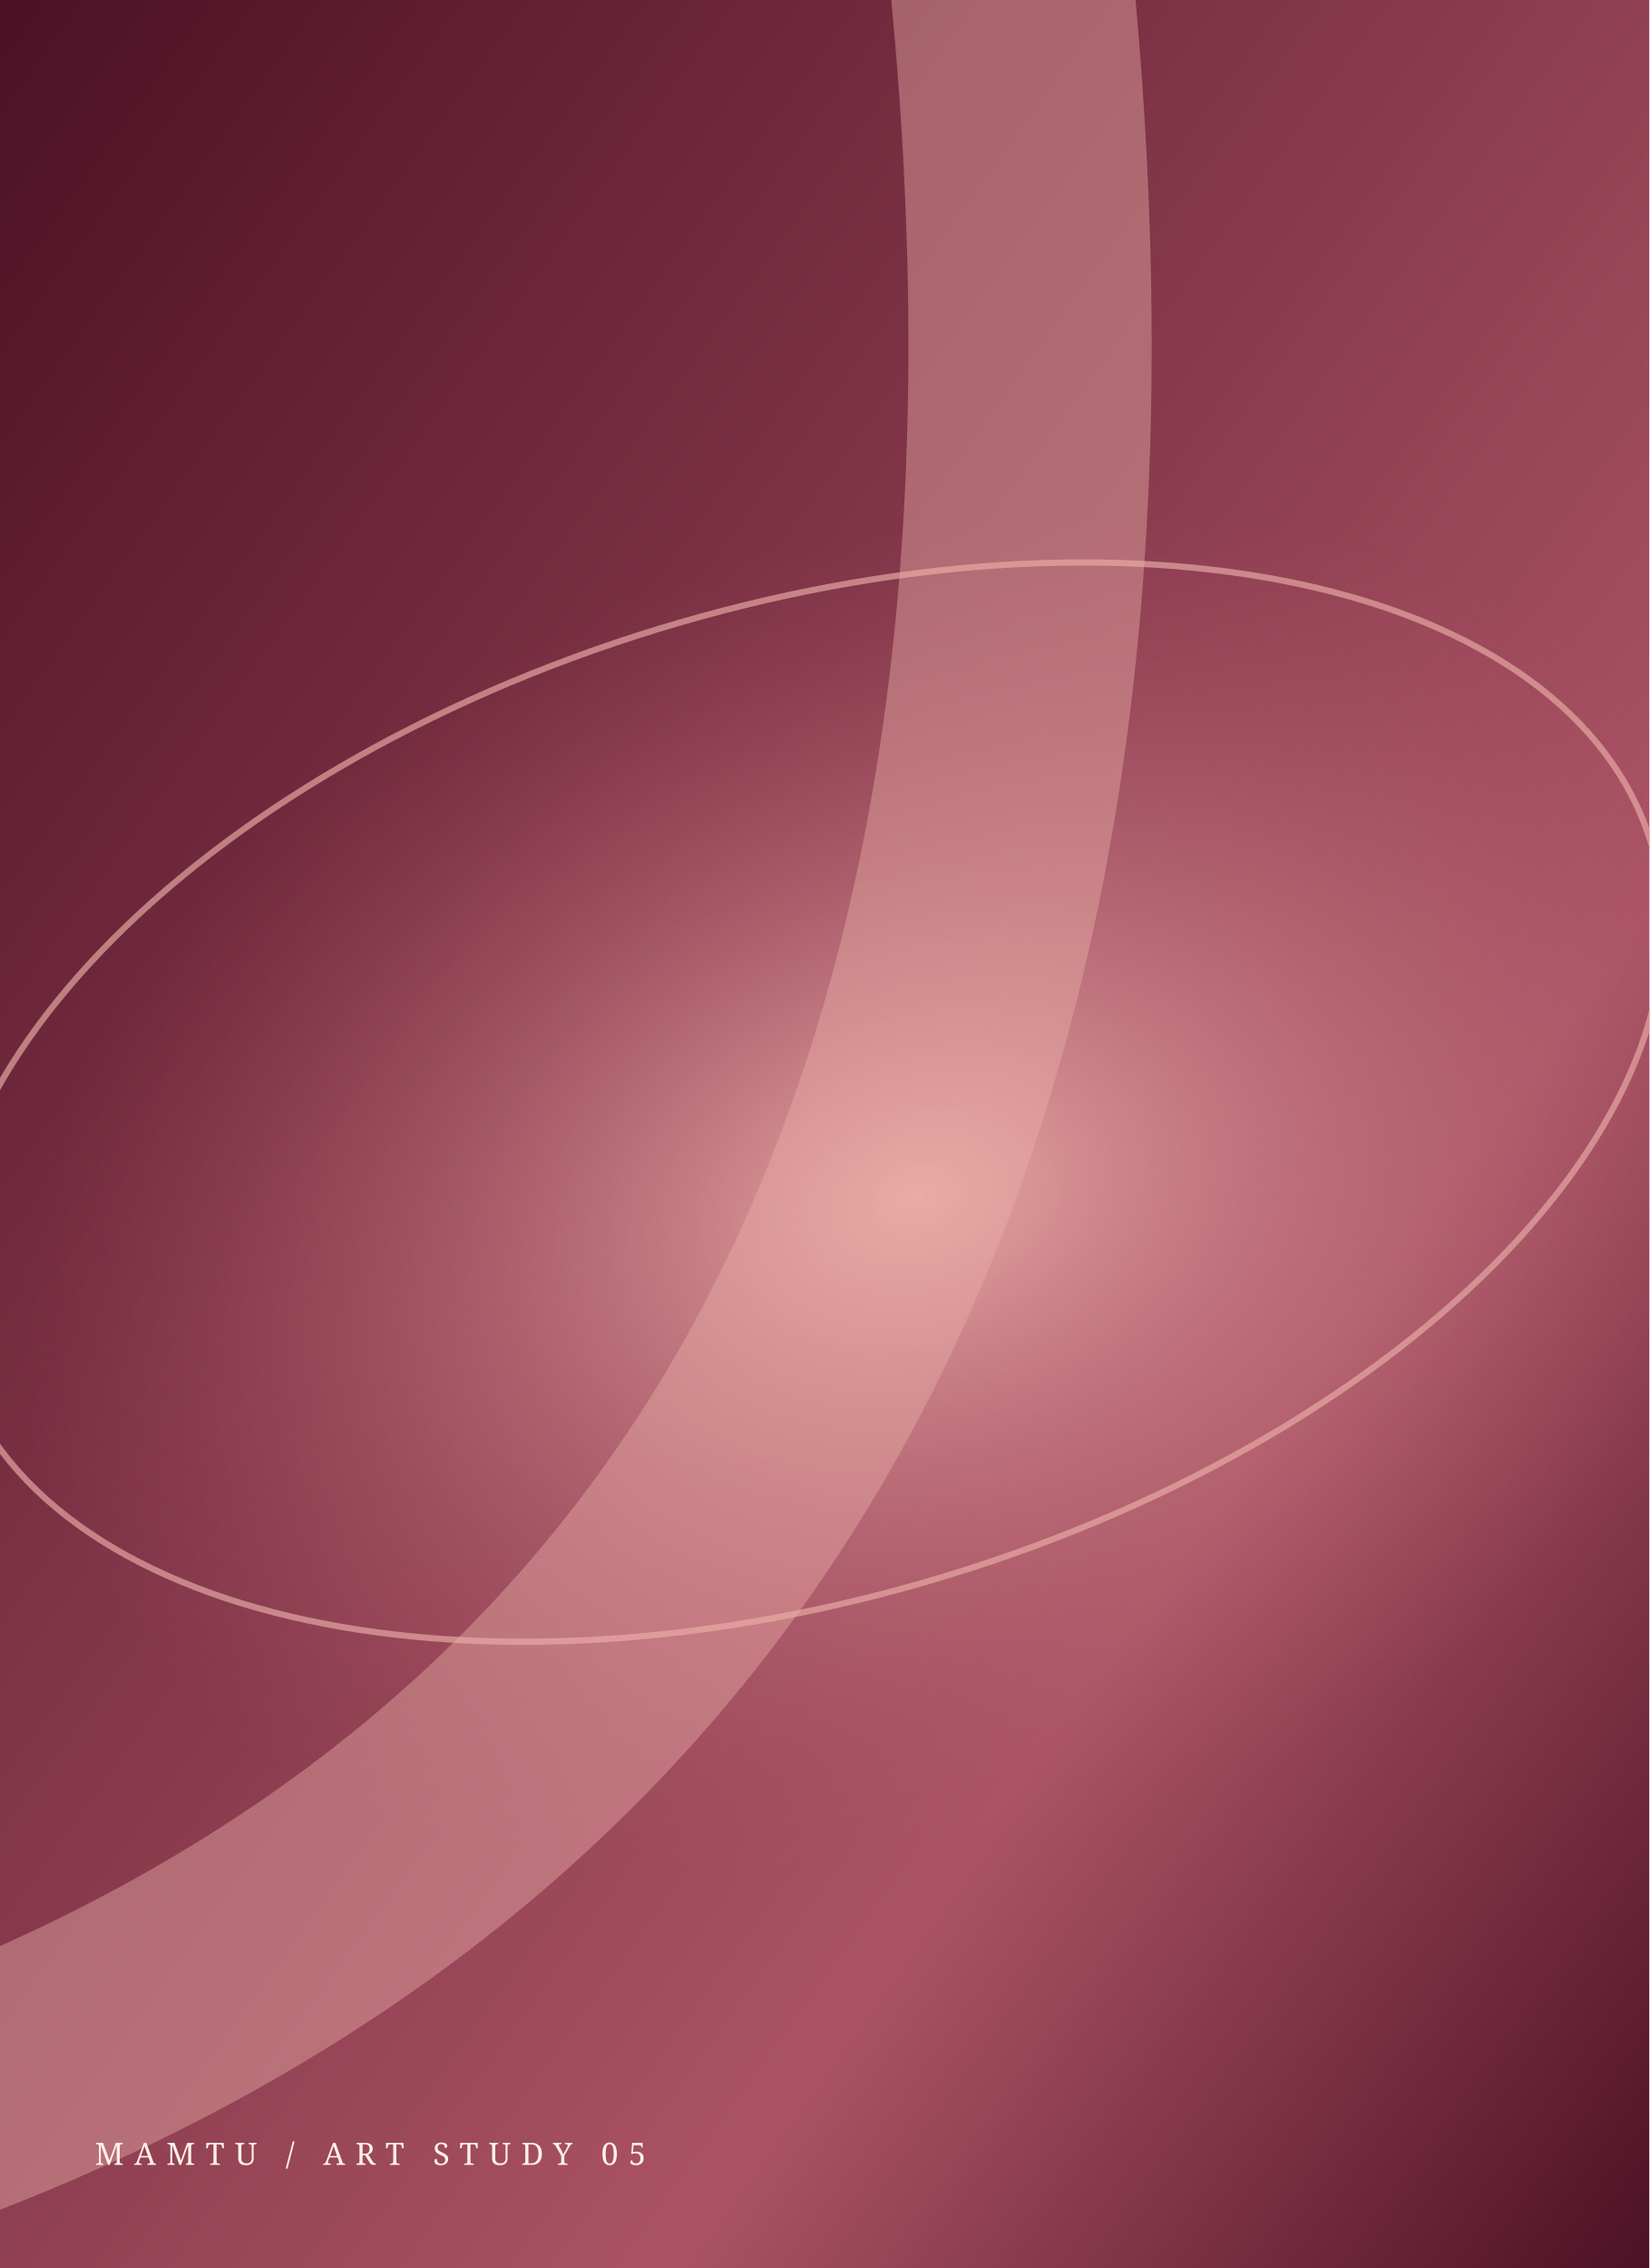
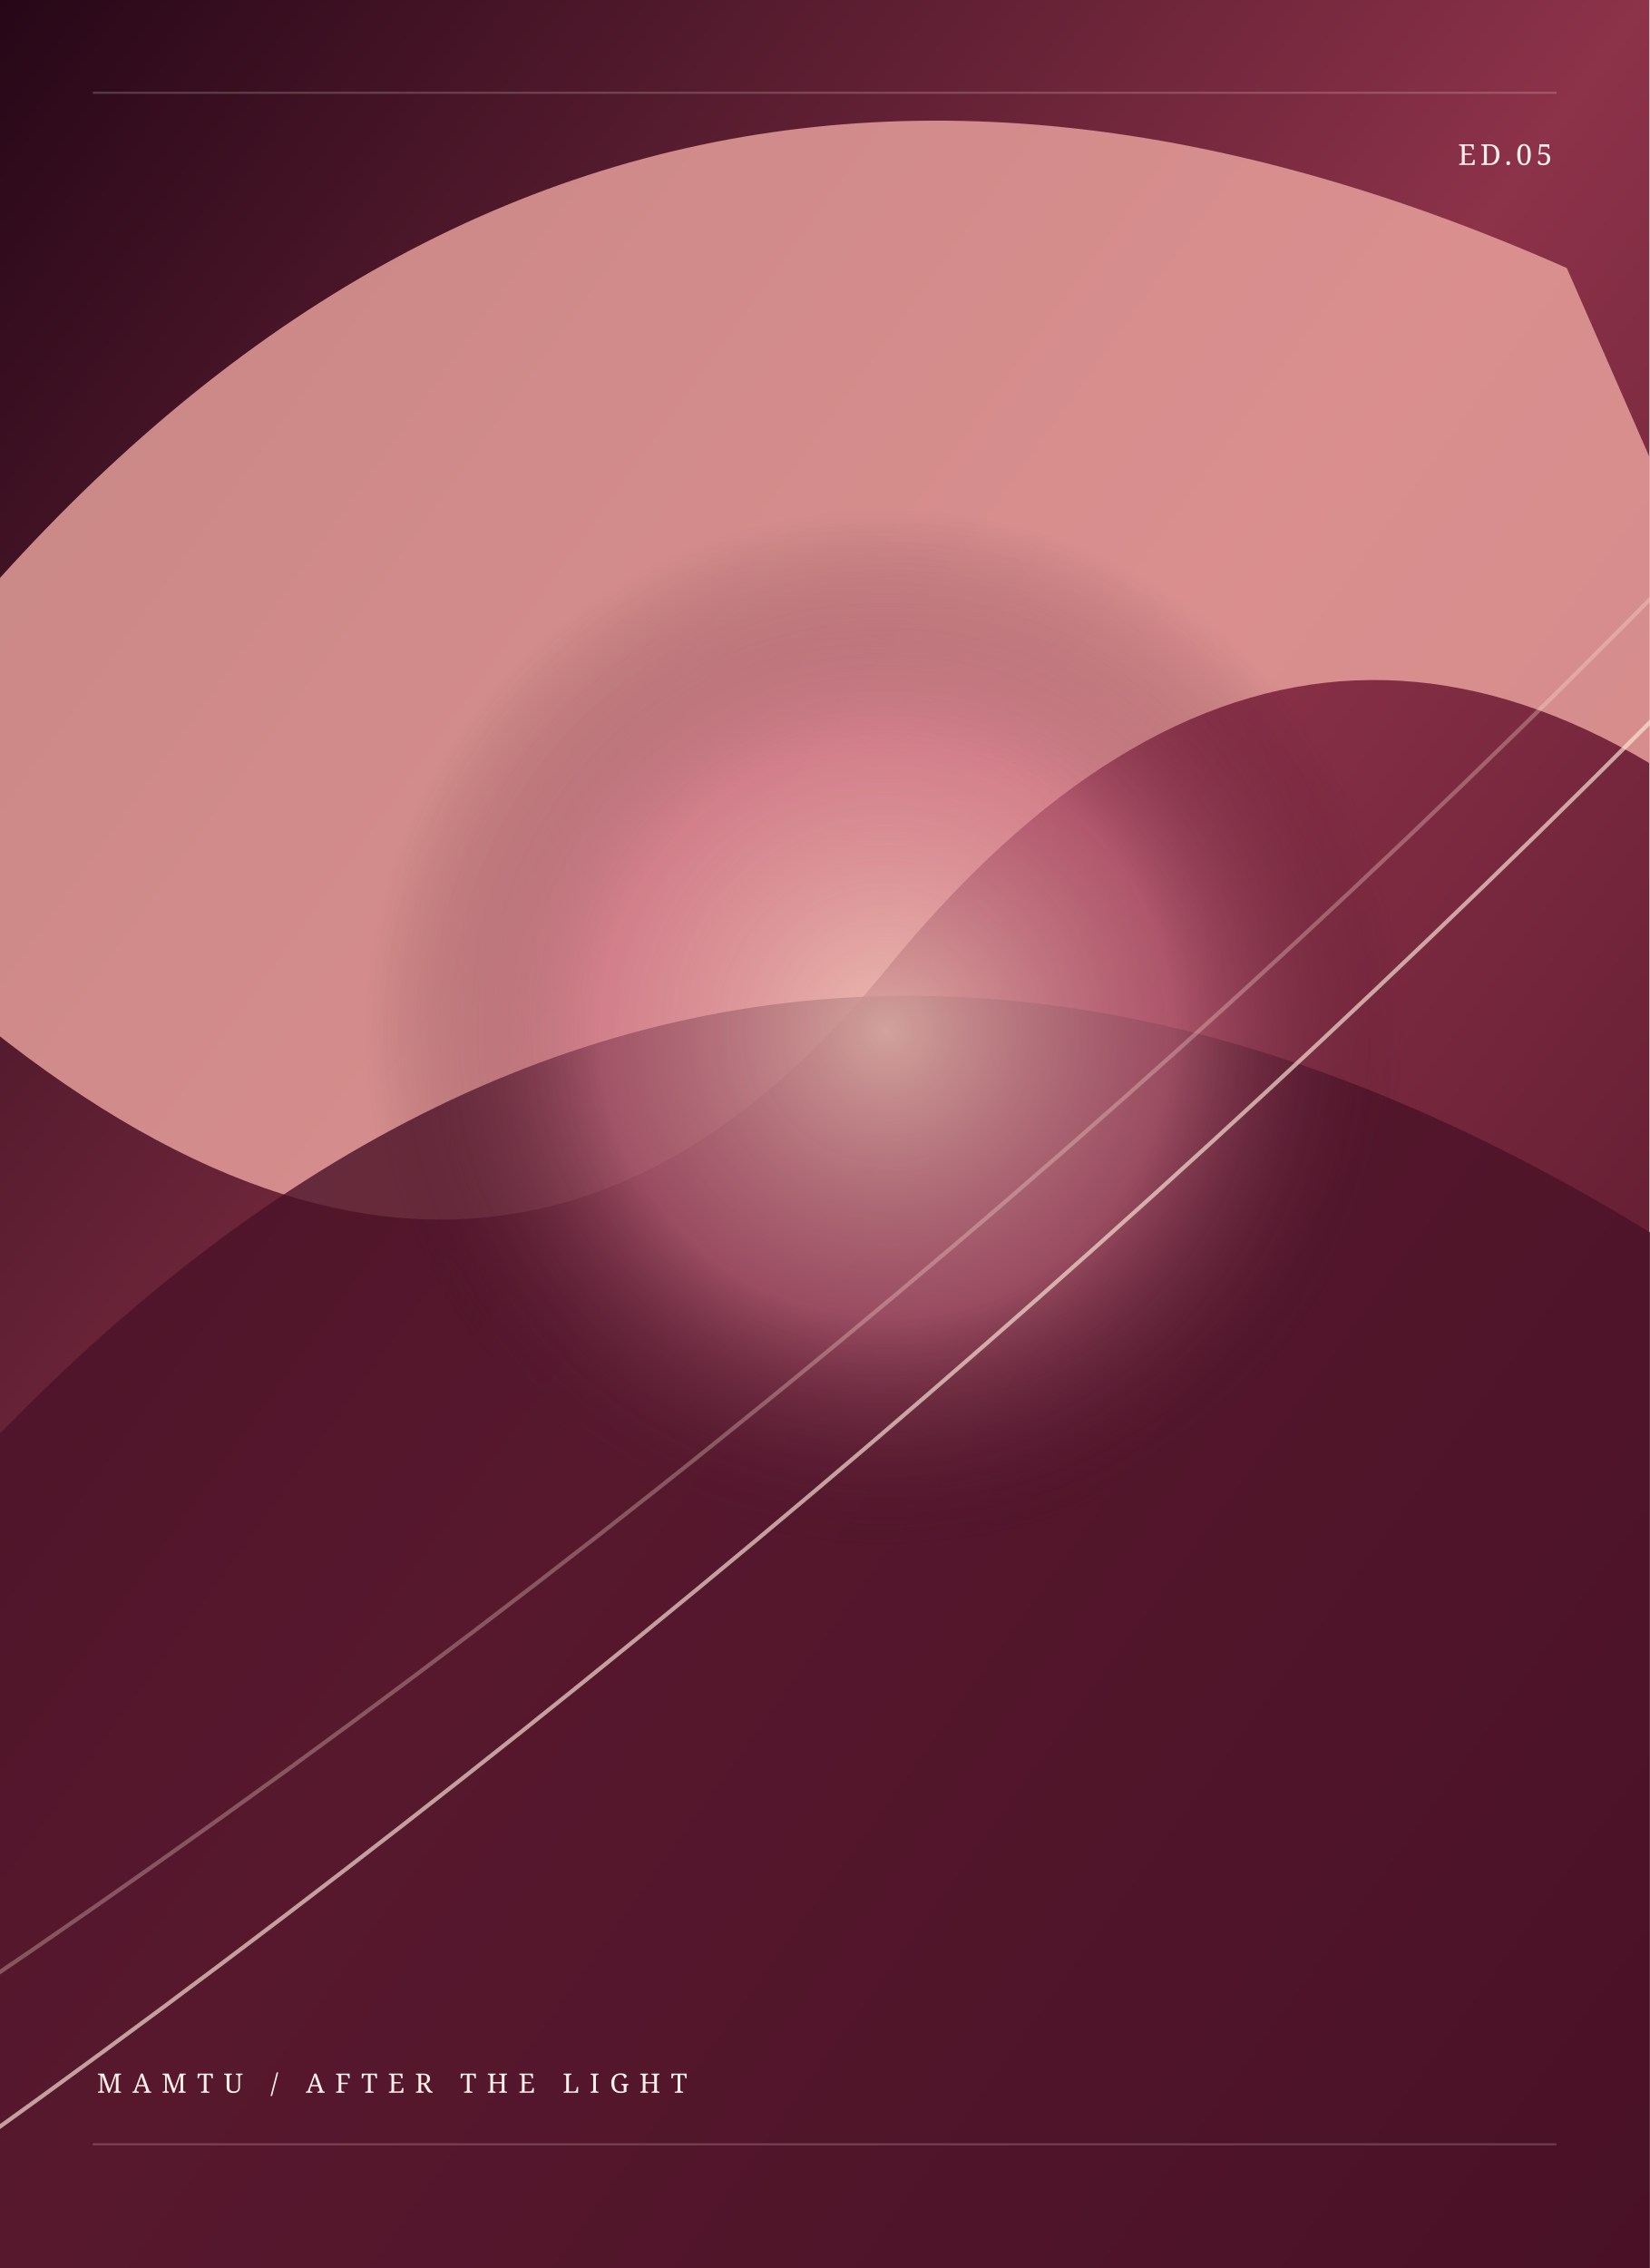
- <svg xmlns="http://www.w3.org/2000/svg" viewBox="0 0 800 1100" role="img" aria-label="Original abstract crimson artwork">
+ <svg xmlns="http://www.w3.org/2000/svg" width="800" height="1100" viewBox="0 0 800 1100" role="img" aria-label="MAMTU original editorial placeholder illustration 05">
  <defs>
-     <linearGradient id="b" x2="1" y2="1">
-       <stop stop-color="#4c1024" />
-       <stop offset=".7" stop-color="#ab5365" />
-       <stop offset="1" stop-color="#4c1024" />
+     <linearGradient id="bg" x1="0" x2="1" y1="0" y2="1">
+       <stop stop-color="#260717" />
+       <stop offset=".5" stop-color="#8c3249" />
+       <stop offset="1" stop-color="#481024" />
+     </linearGradient>
+     <linearGradient id="velvet" x1="0" x2=".9">
+       <stop stop-color="#3a0617" />
+       <stop offset=".5" stop-color="#7c2e41" />
+       <stop offset="1" stop-color="#260615" />
+     </linearGradient>
+     <linearGradient id="fold">
+       <stop stop-color="#e2a1a0" />
+       <stop offset=".65" stop-color="#8a354c" />
+       <stop offset="1" stop-color="#3f0b20" />
+     </linearGradient>
+     <linearGradient id="fold2">
+       <stop stop-color="#290716" />
+       <stop offset=".7" stop-color="#da8494" />
+       <stop offset="1" stop-color="#682039" />
    </linearGradient>
    <radialGradient id="glow">
-       <stop stop-color="#ebada8" stop-opacity=".96" />
-       <stop offset="1" stop-color="#ab5365" stop-opacity="0" />
+       <stop stop-color="#f0c4b7" />
+       <stop offset=".55" stop-color="#cf7589" stop-opacity=".7" />
+       <stop offset="1" stop-color="#3b0c22" stop-opacity="0" />
+     </radialGradient>
+     <radialGradient id="eclipse">
+       <stop stop-color="#f0bdab" />
+       <stop offset=".8" stop-color="#c47a8c" />
+       <stop offset="1" stop-color="#f5dfc8" />
    </radialGradient>
  </defs>
-   <rect width="800" height="1100" fill="url(#b)" />
-   <ellipse cx="490" cy="480" rx="320" ry="450" fill="url(#glow)" transform="rotate(73 400 500)" />
-   <path d="M -120 1050 Q 610 840 480 -100" fill="none" stroke="#ebada8" stroke-width="118" opacity=".43" />
-   <ellipse cx="430" cy="520" rx="240" ry="430" fill="none" stroke="#ebada8" stroke-width="3" opacity=".65" transform="rotate(73 400 500)" />
-   <text x="46" y="1050" font-family="Georgia,serif" font-size="15" letter-spacing="5" fill="#fff1ea">MAMTU / ART STUDY 05</text>
+   <rect width="800" height="1100" fill="#632638" />
+   <rect width="800" height="1100" fill="url(#bg)" />
+   <path d="M-100 410Q240-100 760 130L900 450Q650 200 430 470T-100 410Z" fill="#eda6a0" opacity=".8" />
+   <path d="M-120 840Q290 270 820 610L900 1100H-120Z" fill="#4a1127" opacity=".8" />
+   <ellipse cx="430" cy="500" rx="255" ry="255" fill="url(#glow)" opacity=".8" />
+   <path d="M-40 1060 Q440 720 850 300" stroke="#fde9d9" stroke-width="2" opacity=".65" fill="none" />
+   <path d="M-80 1010 Q430 675 840 250" stroke="#fde9d9" stroke-width="2" opacity=".3" fill="none" />
+   <path d="M45 45h710M45 1040h710" stroke="#fff1e9" stroke-opacity=".2" stroke-width="1" />
+   <text x="47" y="1015" fill="#fff1e9" font-size="13" letter-spacing="5" font-family="Georgia,serif">MAMTU / AFTER THE LIGHT</text>
+   <text x="753" y="80" fill="#fff1e9" font-size="14" letter-spacing="2" font-family="Georgia,serif" text-anchor="end">ED.05</text>
</svg>
